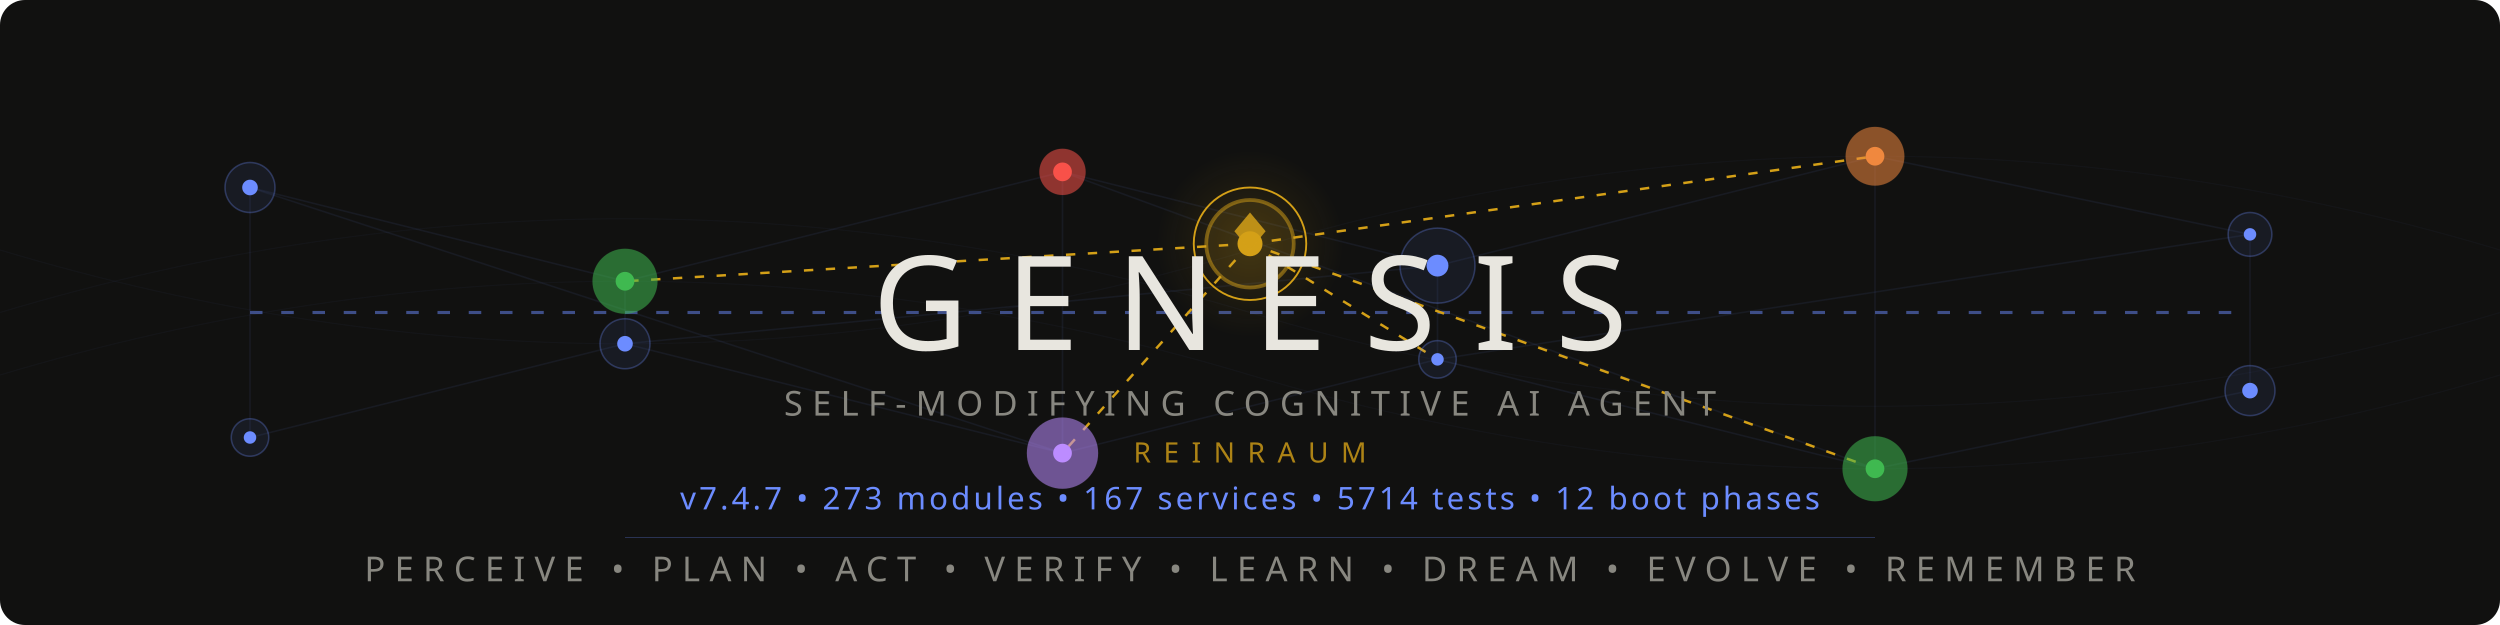
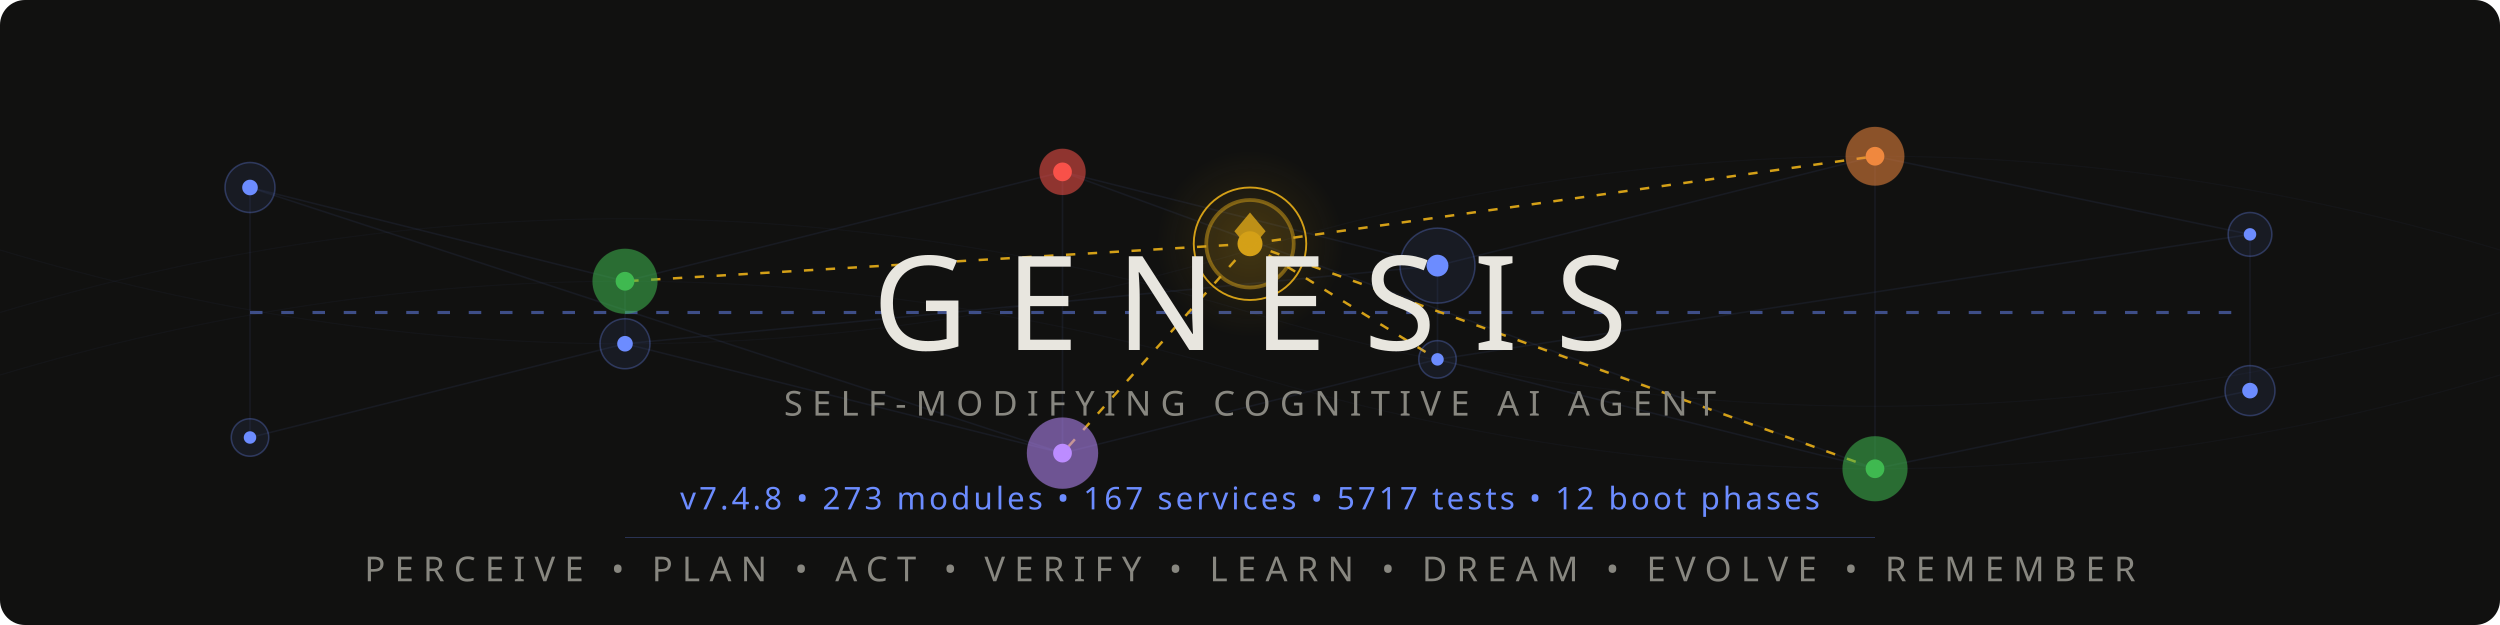
<svg xmlns="http://www.w3.org/2000/svg" viewBox="0 0 800 200">
  <style>
    @keyframes pulse { 0%,100%{opacity:.12} 50%{opacity:.55} }
    @keyframes flow { 0%{stroke-dashoffset:40} 100%{stroke-dashoffset:0} }
    @keyframes frontier-glow { 0%,100%{opacity:.3;r:14} 50%{opacity:.7;r:17} }
    @keyframes ring-expand { 0%{r:18;opacity:.4} 100%{r:28;opacity:0} }
    @keyframes scan { 0%{transform:translateX(-200px)} 100%{transform:translateX(1000px)} }
    @keyframes drift { 0%,100%{opacity:.06} 50%{opacity:.18} }
    @keyframes edge-pulse { 0%,100%{stroke-opacity:.08} 50%{stroke-opacity:.35} }
    .net{stroke:#6c8cff;stroke-width:.5;fill:none;opacity:.15}
    .net-pulse{stroke:#6c8cff;stroke-width:1;fill:none;stroke-dasharray:4 6;animation:flow 2s linear infinite}
    .node-bg{fill:#6c8cff;opacity:.08}
    .node-ring{fill:none;stroke:#6c8cff;stroke-width:.5;opacity:.3}
    .node-core{fill:#6c8cff}
    .p1{animation:pulse 3s ease-in-out infinite}
    .p2{animation:pulse 3s ease-in-out infinite .5s}
    .p3{animation:pulse 3s ease-in-out infinite 1s}
    .p4{animation:pulse 3s ease-in-out infinite 1.5s}
    .p5{animation:pulse 3s ease-in-out infinite 2s}
    .p6{animation:pulse 3s ease-in-out infinite 2.5s}
    .frontier-bg{fill:#d4a017;opacity:.12;animation:frontier-glow 4s ease-in-out infinite}
    .frontier-ring{fill:none;stroke:#d4a017;stroke-width:1.2;opacity:.5}
    .frontier-ring-expand{fill:none;stroke:#d4a017;stroke-width:.6;animation:ring-expand 3s ease-out infinite}
    .frontier-core{fill:#d4a017}
    .frontier-edge{stroke:#d4a017;stroke-width:.8;stroke-dasharray:3 4;animation:edge-pulse 2.5s ease-in-out infinite}
    .fe2{animation-delay:.4s}.fe3{animation-delay:.8s}.fe4{animation-delay:1.2s}.fe5{animation-delay:1.6s}
    .writer-bg{opacity:.1}.writer-ring{fill:none;stroke-width:.8;opacity:.5}.writer-core{r:2.5}
    .w-work{fill:#3fb950;stroke:#3fb950}
    .w-suspicion{fill:#f0883e;stroke:#f0883e}
    .w-lesson{fill:#bc8cff;stroke:#bc8cff}
    .w-emotion{fill:#f85149;stroke:#f85149}
    .mem-thread{stroke:#6c8cff;stroke-width:.3;fill:none;opacity:.04;animation:drift 6s ease-in-out infinite}
    .mt2{animation-delay:2s}.mt3{animation-delay:4s}
    .title{font-family:'Segoe UI',system-ui,-apple-system,sans-serif;font-weight:200;font-size:42px;fill:#e8e6df;letter-spacing:12px}
    .sub{font-family:'Segoe UI',system-ui,-apple-system,sans-serif;font-weight:300;font-size:11px;fill:#888780;letter-spacing:3px}
    .ver{font-family:'Segoe UI',system-ui,-apple-system,sans-serif;font-weight:400;font-size:10px;fill:#6c8cff;letter-spacing:1px}
    .codename{font-family:'Segoe UI',system-ui,-apple-system,sans-serif;font-weight:300;font-size:9px;fill:#d4a017;letter-spacing:4px;opacity:.8}
    .diamond{fill:#d4a017;opacity:.85}
    .scan-line{fill:url(#scanGrad);animation:scan 4s linear infinite;opacity:.25}
    @media(prefers-color-scheme:light){
      .title{fill:#2C2C2A}.sub{fill:#5F5E5A}.codename{fill:#9a7612}
      .net{stroke:#534AB7}.net-pulse{stroke:#534AB7}
      .node-bg{fill:#534AB7}.node-ring{stroke:#534AB7}.node-core{fill:#534AB7}
      .diamond{fill:#9a7612}.ver{fill:#534AB7}
      .frontier-bg{fill:#9a7612}.frontier-ring{stroke:#9a7612}
      .frontier-ring-expand{stroke:#9a7612}.frontier-core{fill:#9a7612}
      .frontier-edge{stroke:#9a7612}.mem-thread{stroke:#534AB7}.scan-line{opacity:.12}
    }
  </style>
  <defs>
    <linearGradient id="scanGrad" x1="0" y1="0" x2="1" y2="0">
      <stop offset="0%" stop-color="#6c8cff" stop-opacity="0" />
      <stop offset="50%" stop-color="#6c8cff" stop-opacity=".3" />
      <stop offset="100%" stop-color="#6c8cff" stop-opacity="0" />
    </linearGradient>
    <radialGradient id="frontierAura" cx="50%" cy="50%" r="50%">
      <stop offset="0%" stop-color="#d4a017" stop-opacity=".15" />
      <stop offset="100%" stop-color="#d4a017" stop-opacity="0" />
    </radialGradient>
  </defs>
  <rect width="800" height="200" fill="#111110" rx="8" />
  <rect class="scan-line" x="-200" y="0" width="200" height="200" rx="8" />
  <path class="mem-thread" d="M0,100 Q200,40 400,100 T800,100" />
  <path class="mem-thread mt2" d="M0,80 Q200,140 400,80 T800,80" />
  <path class="mem-thread mt3" d="M0,120 Q200,60 400,120 T800,120" />
  <g opacity=".5">
    <line class="net p1" x1="80" y1="60" x2="200" y2="90" />
    <line class="net p2" x1="200" y1="90" x2="340" y2="55" />
    <line class="net p3" x1="340" y1="55" x2="460" y2="85" />
    <line class="net p4" x1="460" y1="85" x2="600" y2="50" />
    <line class="net p5" x1="600" y1="50" x2="720" y2="75" />
    <line class="net p1" x1="80" y1="140" x2="200" y2="110" />
    <line class="net p2" x1="200" y1="110" x2="340" y2="145" />
    <line class="net p3" x1="340" y1="145" x2="460" y2="115" />
    <line class="net p4" x1="460" y1="115" x2="600" y2="150" />
    <line class="net p5" x1="600" y1="150" x2="720" y2="125" />
    <line class="net p2" x1="200" y1="90" x2="200" y2="110" />
    <line class="net p3" x1="340" y1="55" x2="340" y2="145" />
    <line class="net p4" x1="460" y1="85" x2="460" y2="115" />
    <line class="net p5" x1="600" y1="50" x2="600" y2="150" />
    <line class="net p1" x1="80" y1="60" x2="80" y2="140" />
    <line class="net p6" x1="720" y1="75" x2="720" y2="125" />
    <line class="net-pulse" x1="80" y1="100" x2="720" y2="100" />
    <line class="net p2" x1="80" y1="60" x2="340" y2="145" />
    <line class="net p4" x1="200" y1="110" x2="460" y2="85" />
    <line class="net p5" x1="340" y1="55" x2="600" y2="150" />
    <line class="net p6" x1="460" y1="115" x2="720" y2="75" />
  </g>
  <line class="frontier-edge" x1="400" y1="78" x2="200" y2="90" />
  <line class="frontier-edge fe2" x1="400" y1="78" x2="600" y2="50" />
  <line class="frontier-edge fe3" x1="400" y1="78" x2="340" y2="145" />
  <line class="frontier-edge fe4" x1="400" y1="78" x2="460" y2="115" />
  <line class="frontier-edge fe5" x1="400" y1="78" x2="600" y2="150" />
  <g>
    <circle class="node-bg p1" cx="80" cy="60" r="8" />
    <circle class="node-ring p1" cx="80" cy="60" r="8" />
    <circle class="node-core p1" cx="80" cy="60" r="2.5" />
    <circle class="node-bg p6" cx="720" cy="75" r="7" />
    <circle class="node-ring p6" cx="720" cy="75" r="7" />
    <circle class="node-core p6" cx="720" cy="75" r="2" />
    <circle class="node-bg p1" cx="80" cy="140" r="6" />
    <circle class="node-ring p1" cx="80" cy="140" r="6" />
    <circle class="node-core p1" cx="80" cy="140" r="2" />
    <circle class="node-bg p6" cx="720" cy="125" r="8" />
    <circle class="node-ring p6" cx="720" cy="125" r="8" />
    <circle class="node-core p6" cx="720" cy="125" r="2.5" />
  </g>
  <circle class="writer-bg w-work" cx="200" cy="90" r="10" />
  <circle class="writer-ring w-work" cx="200" cy="90" r="10" />
  <circle class="writer-core w-work" cx="200" cy="90" />
  <circle class="writer-bg w-emotion" cx="340" cy="55" r="7" />
  <circle class="writer-ring w-emotion" cx="340" cy="55" r="7" />
  <circle class="writer-core w-emotion" cx="340" cy="55" />
  <circle class="node-bg p4" cx="460" cy="85" r="12" />
  <circle class="node-ring p4" cx="460" cy="85" r="12" />
  <circle class="node-core p4" cx="460" cy="85" r="3.5" />
  <circle class="writer-bg w-suspicion" cx="600" cy="50" r="9" />
  <circle class="writer-ring w-suspicion" cx="600" cy="50" r="9" />
  <circle class="writer-core w-suspicion" cx="600" cy="50" />
  <circle class="node-bg p2" cx="200" cy="110" r="8" />
  <circle class="node-ring p2" cx="200" cy="110" r="8" />
  <circle class="node-core p2" cx="200" cy="110" r="2.5" />
  <circle class="writer-bg w-lesson" cx="340" cy="145" r="11" />
  <circle class="writer-ring w-lesson" cx="340" cy="145" r="11" />
  <circle class="writer-core w-lesson" cx="340" cy="145" />
  <circle class="node-bg p4" cx="460" cy="115" r="6" />
  <circle class="node-ring p4" cx="460" cy="115" r="6" />
  <circle class="node-core p4" cx="460" cy="115" r="2" />
  <circle class="writer-bg w-work" cx="600" cy="150" r="10" />
  <circle class="writer-ring w-work" cx="600" cy="150" r="10" />
  <circle class="writer-core w-work" cx="600" cy="150" />
  <circle cx="400" cy="78" r="30" fill="url(#frontierAura)" />
  <circle class="frontier-bg" cx="400" cy="78" r="14" />
  <circle class="frontier-ring" cx="400" cy="78" r="14" />
  <circle class="frontier-ring-expand" cx="400" cy="78" r="18" />
  <circle class="frontier-core" cx="400" cy="78" r="4" />
  <polygon class="diamond" points="400,68 405,74 400,80 395,74" />
  <text class="title" x="400" y="112" text-anchor="middle">GENESIS</text>
  <text class="sub" x="400" y="133" text-anchor="middle">SELF-MODIFYING COGNITIVE AI AGENT</text>
-   <text class="codename" x="400" y="148" text-anchor="middle">REINRAUM</text>
-   <text class="ver" x="400" y="163" text-anchor="middle">v7.4.7  •  273 modules  •  167 services  •  5714 tests  •  12 boot phases</text>
+   <text class="codename" x="400" y="148" text-anchor="middle" />
+   <text class="ver" x="400" y="163" text-anchor="middle">v7.4.8  •  273 modules  •  167 services  •  5717 tests  •  12 boot phases</text>
  <line x1="200" y1="172" x2="600" y2="172" stroke="#6c8cff" stroke-width=".3" opacity=".3" />
  <text class="sub" x="400" y="186" text-anchor="middle">PERCEIVE • PLAN • ACT • VERIFY • LEARN • DREAM • EVOLVE • REMEMBER</text>
</svg>
